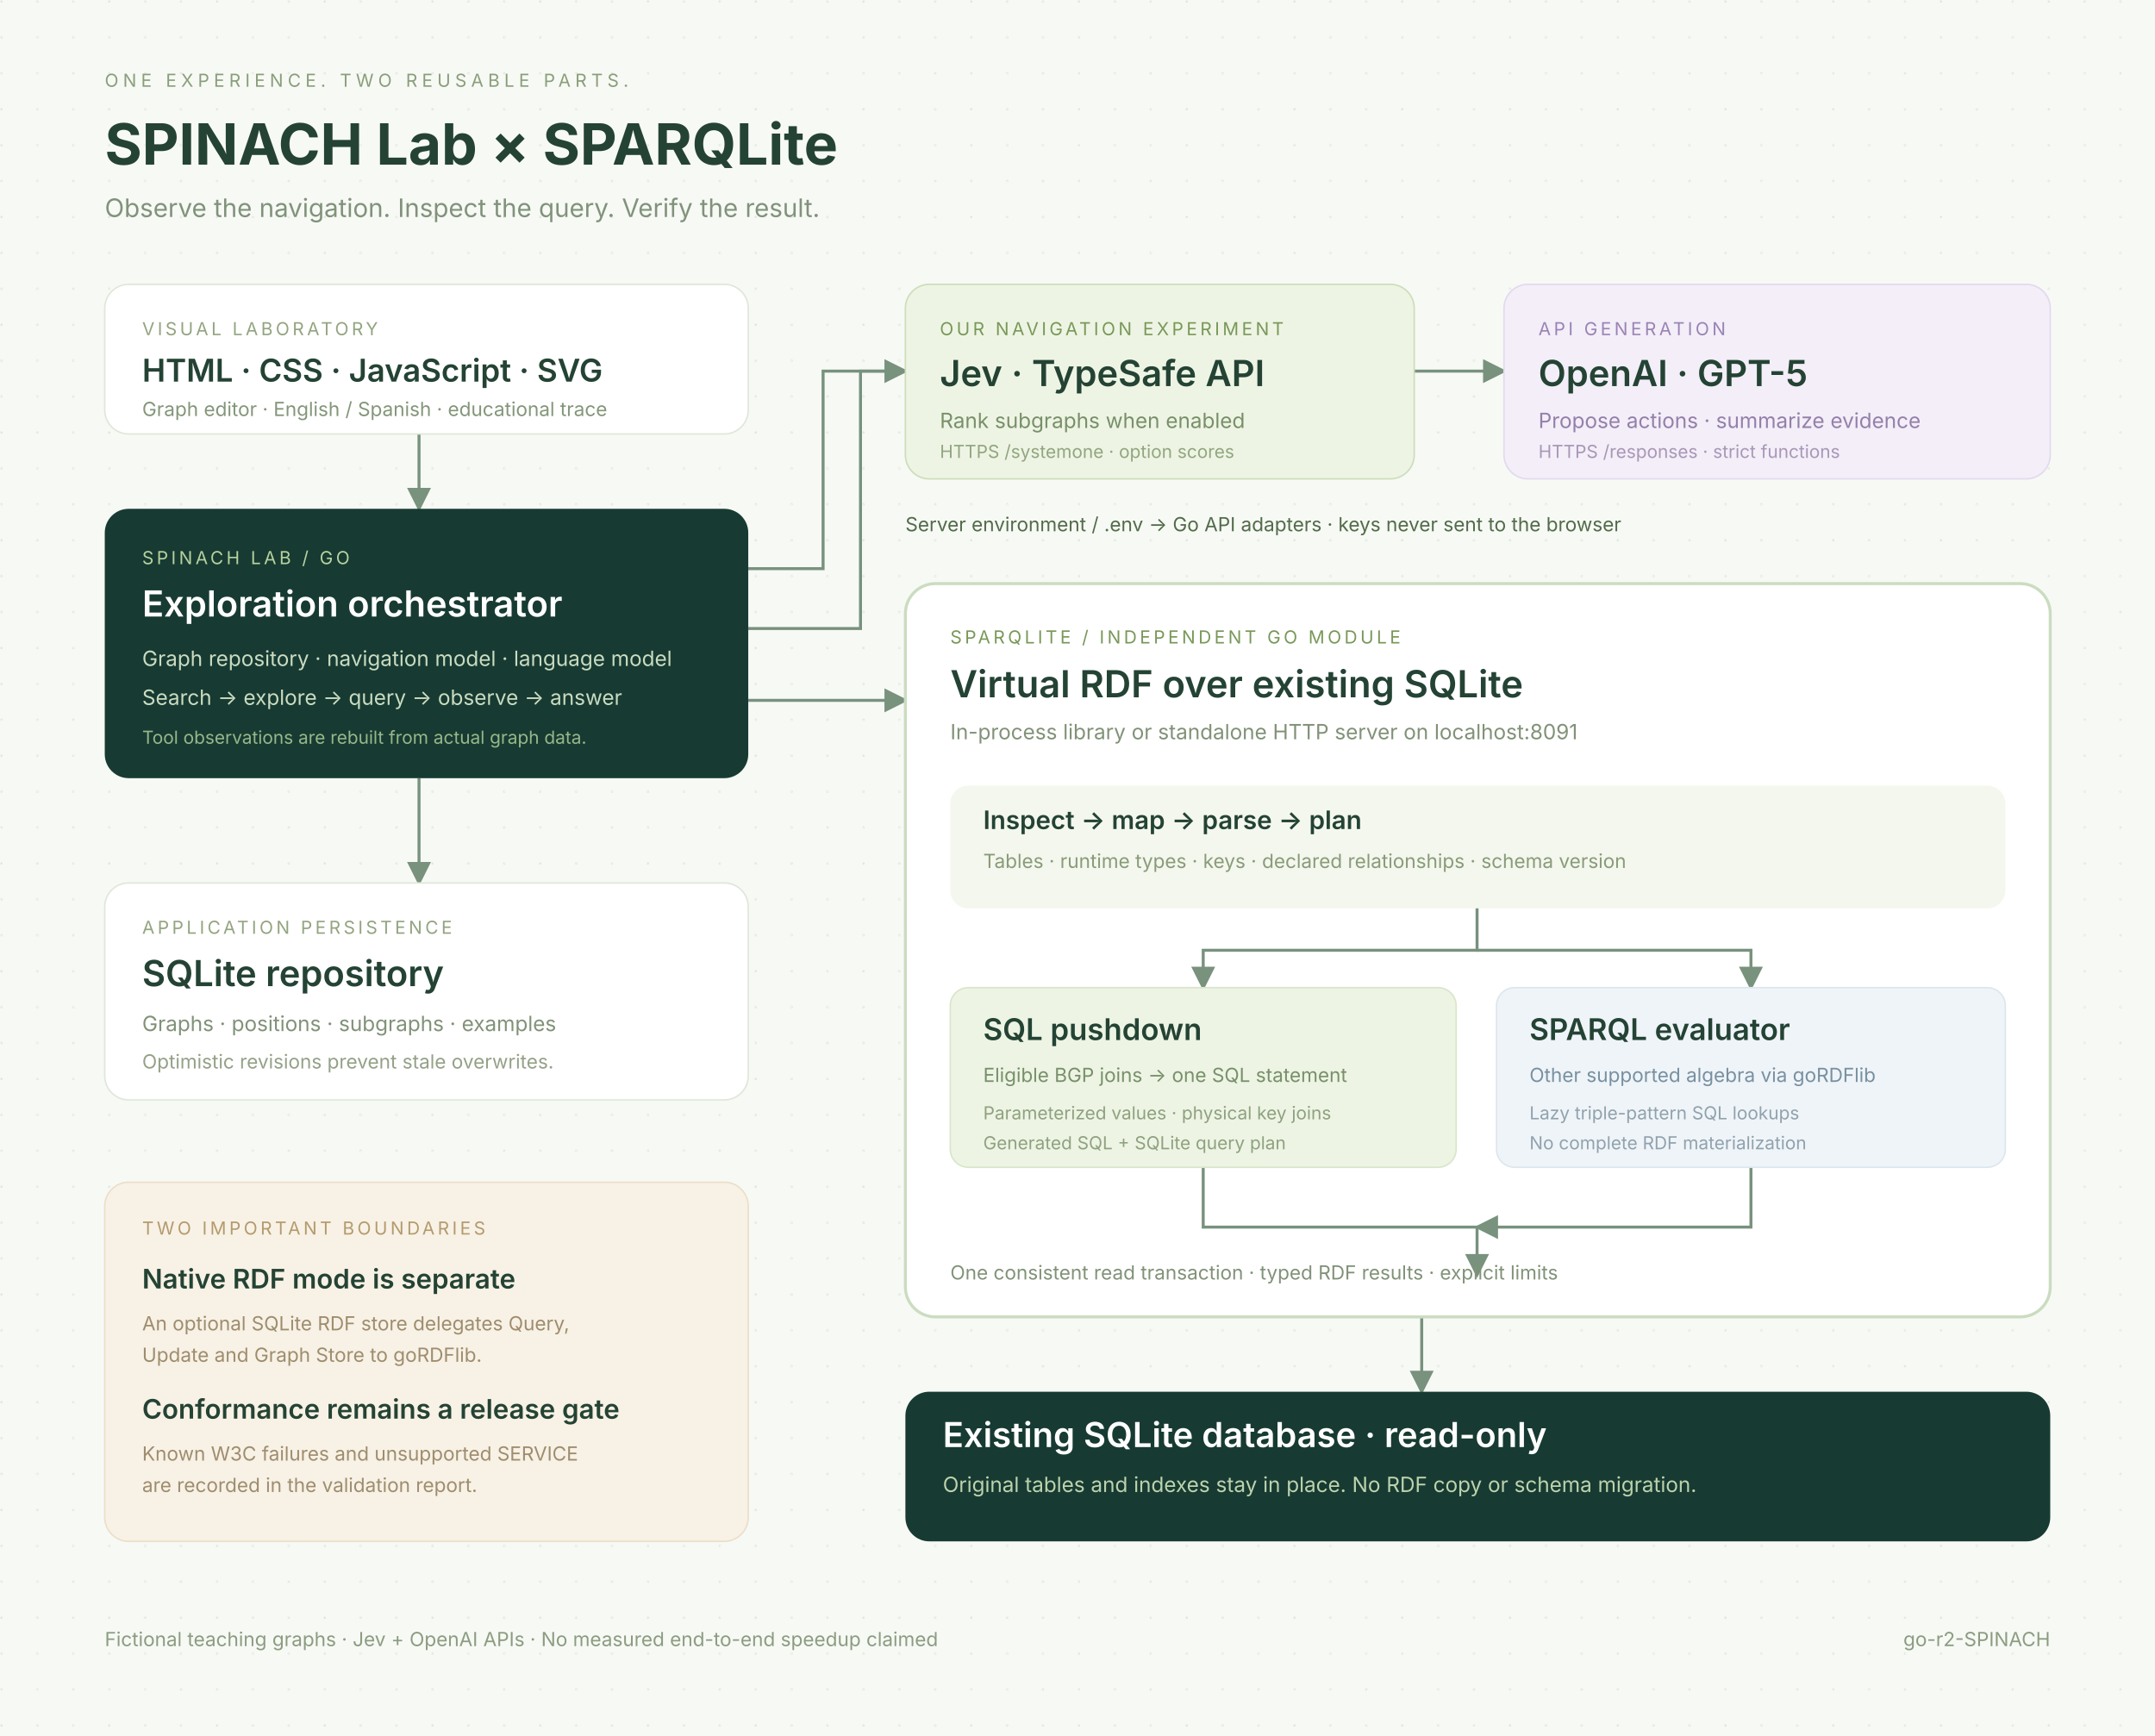
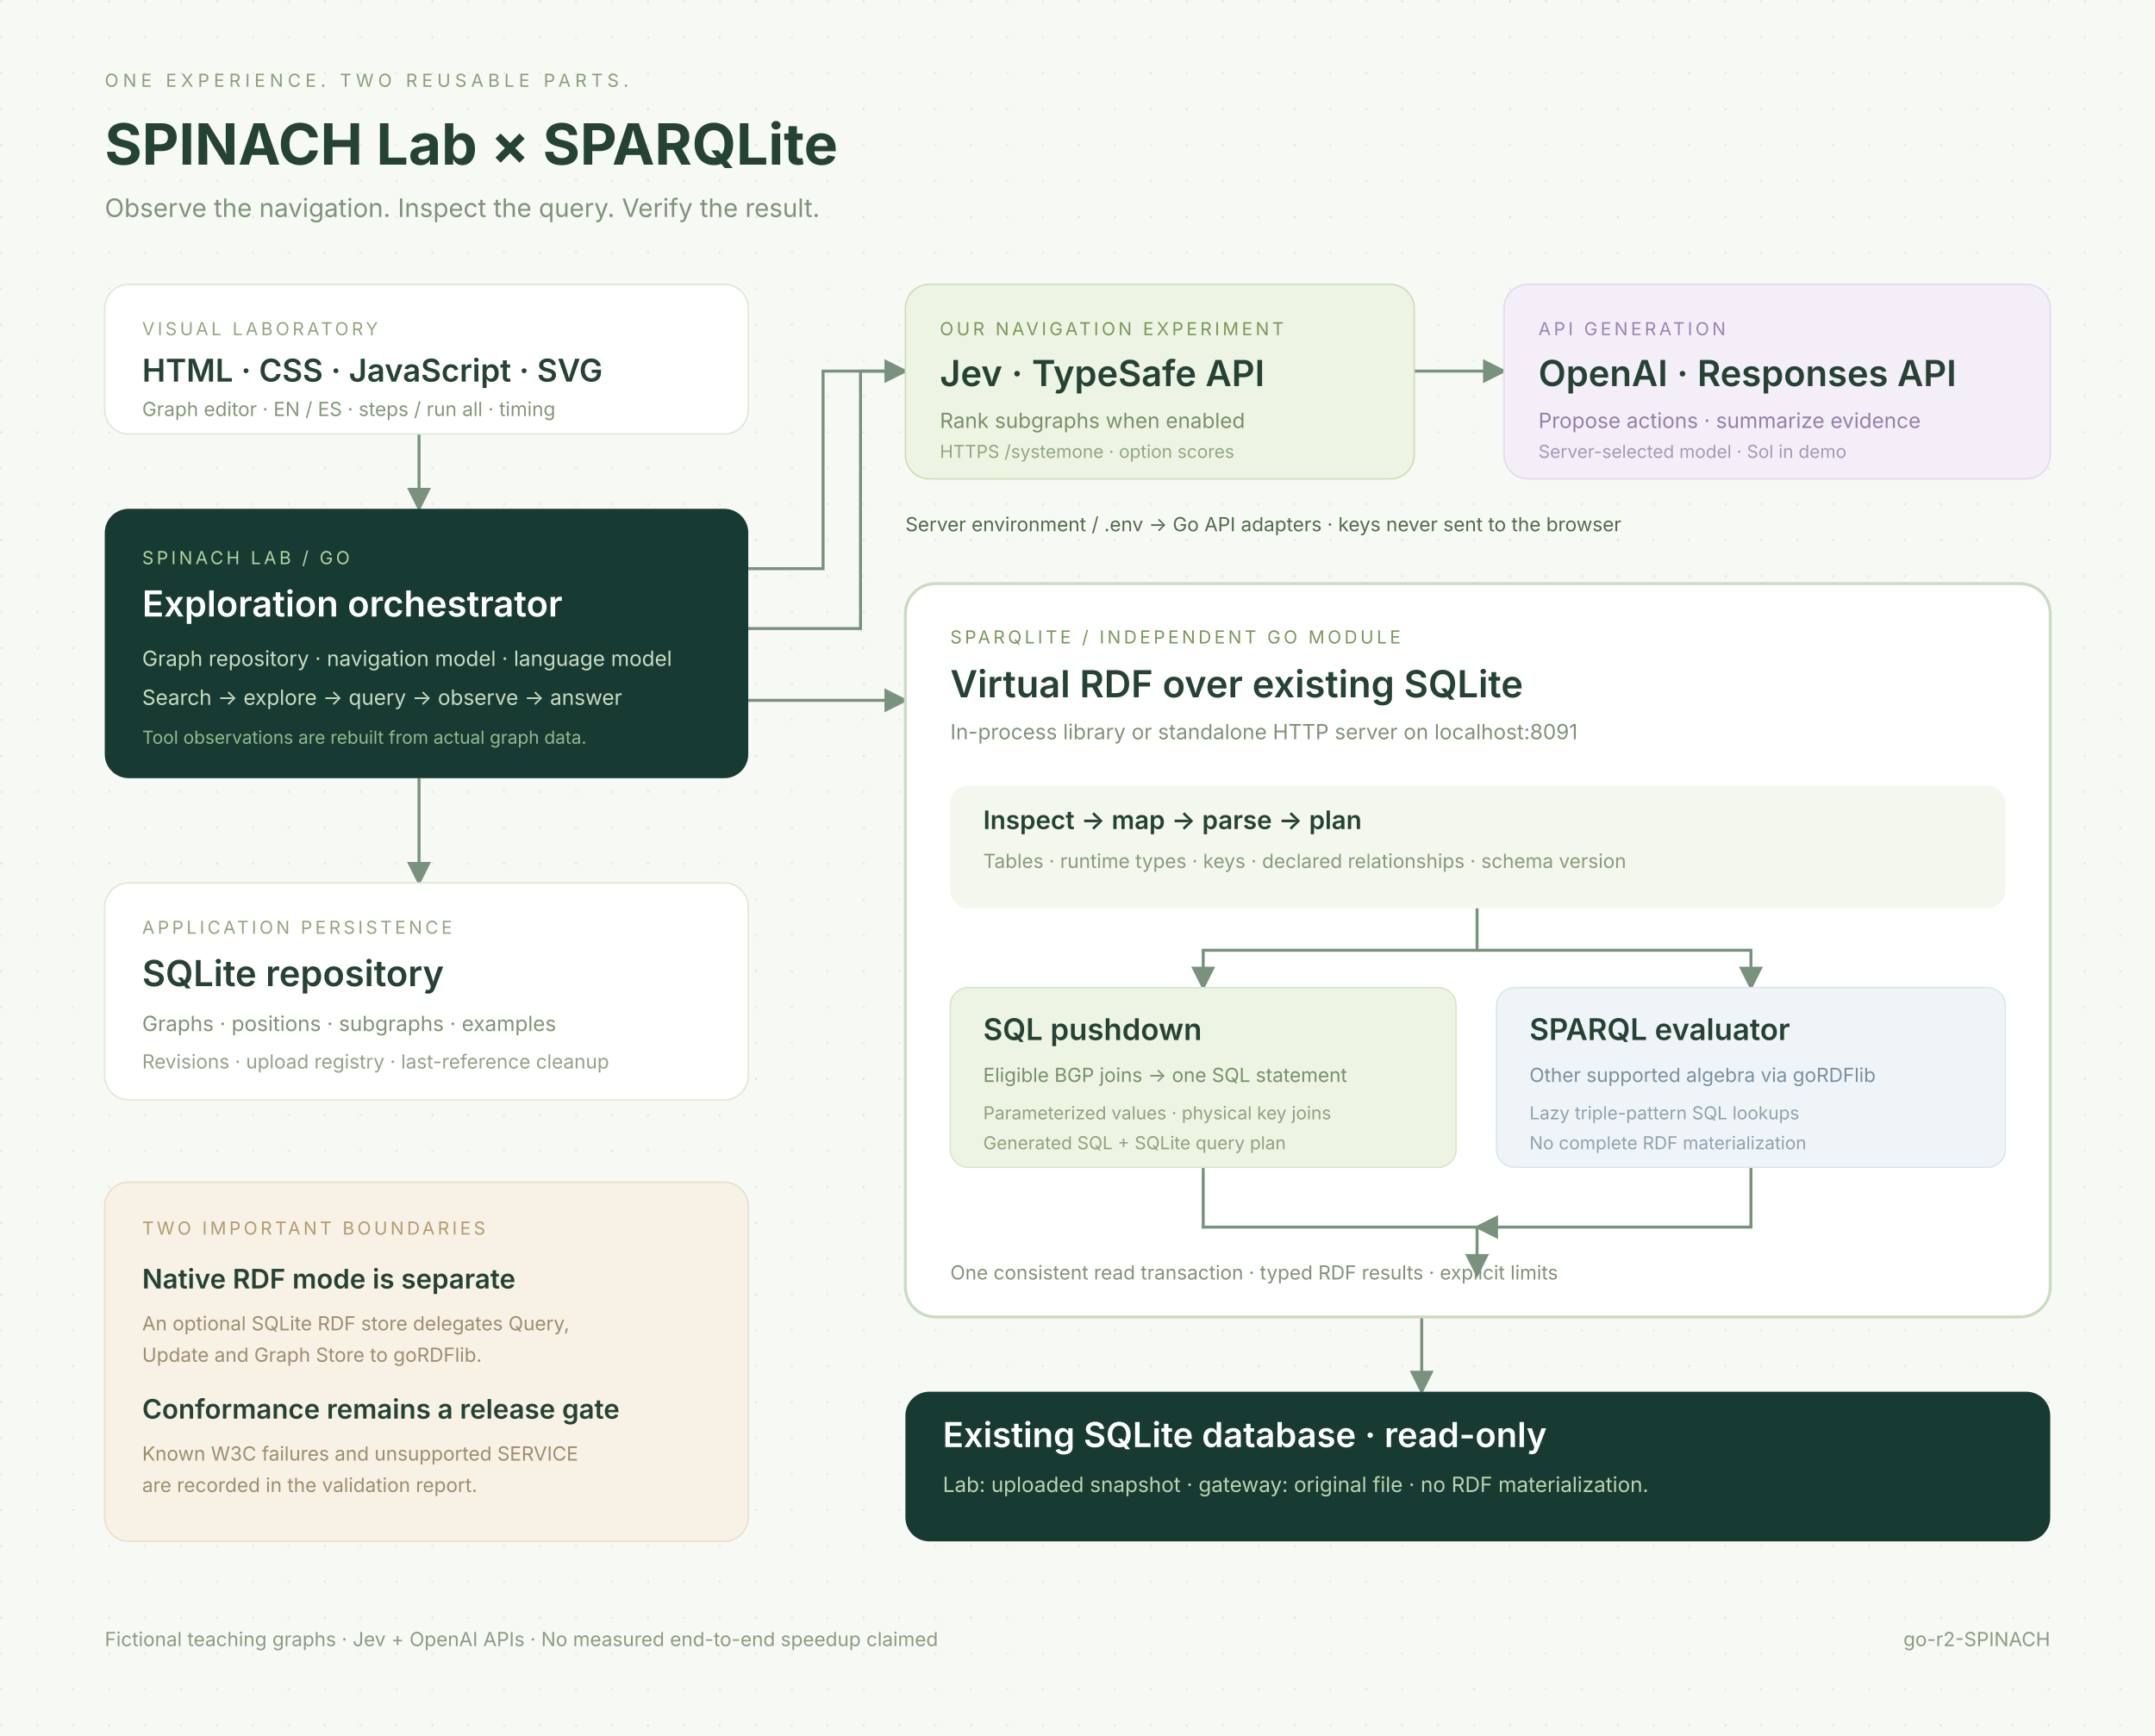
<svg xmlns="http://www.w3.org/2000/svg" width="1440" height="1160" viewBox="0 0 1440 1160" role="img" aria-labelledby="title desc">
  <defs>
    <marker id="a" markerWidth="8" markerHeight="8" refX="7" refY="4" orient="auto-start-reverse">
      <path d="M0 0 8 4 0 8" fill="#78927d" />
    </marker>
    <pattern id="grid" width="24" height="24" patternUnits="userSpaceOnUse">
      <circle cx="1" cy="1" r=".8" fill="#e1e8df" />
    </pattern>
  </defs>
  <rect width="1440" height="1160" fill="#f7f9f5" />
  <rect width="1440" height="1160" fill="url(#grid)" />
  <g font-family="Inter,Arial,sans-serif" fill="#244334">
    <text x="70" y="58" font-size="12" letter-spacing="3" fill="#8a9e79">ONE EXPERIENCE. TWO REUSABLE PARTS.</text>
    <text x="70" y="110" font-size="38" font-weight="650">SPINACH Lab × SPARQLite</text>
    <text x="70" y="145" font-size="17" fill="#81927b">Observe the navigation. Inspect the query. Verify the result.</text>
    <g stroke="#78927d" stroke-width="2" fill="none" marker-end="url(#a)">
      <path d="M280 290V340" />
      <path d="M500 380H550V248H605" />
      <path d="M500 420H575V248H1005" />
      <path d="M500 468H605" />
      <path d="M280 520V590" />
      <path d="M950 880V930" />
    </g>
    <rect x="70" y="190" width="430" height="100" rx="16" fill="white" stroke="#dfe7d9" />
    <text x="95" y="224" font-size="12" letter-spacing="2" fill="#93a480">VISUAL LABORATORY</text>
    <text x="95" y="255" font-size="21" font-weight="600">HTML · CSS · JavaScript · SVG</text>
-     <text x="95" y="278" font-size="13" fill="#84967a">Graph editor · English / Spanish · educational trace</text>
+     <text x="95" y="278" font-size="13" fill="#84967a">Graph editor · EN / ES · steps / run all · timing</text>
    <rect x="70" y="340" width="430" height="180" rx="16" fill="#173b32" />
    <text x="95" y="377" font-size="12" letter-spacing="2" fill="#b7d29f">SPINACH LAB / GO</text>
    <text x="95" y="412" font-size="24" fill="white" font-weight="600">Exploration orchestrator</text>
    <text x="95" y="445" font-size="14" fill="#cadbc1">Graph repository · navigation model · language model</text>
    <text x="95" y="471" font-size="14" fill="#cadbc1">Search → explore → query → observe → answer</text>
    <text x="95" y="497" font-size="12" fill="#96b78a">Tool observations are rebuilt from actual graph data.</text>
    <rect x="605" y="190" width="340" height="130" rx="16" fill="#eef4e4" stroke="#cdddb9" />
    <text x="628" y="224" font-size="12" letter-spacing="2" fill="#789858">OUR NAVIGATION EXPERIMENT</text>
    <text x="628" y="258" font-size="24" font-weight="600">Jev · TypeSafe API</text>
    <text x="628" y="286" font-size="14" fill="#78906a">Rank subgraphs when enabled</text>
    <text x="628" y="306" font-size="12" fill="#91a67f">HTTPS /systemone · option scores</text>
    <rect x="1005" y="190" width="365" height="130" rx="16" fill="#f3eef8" stroke="#e3d9ee" />
    <text x="1028" y="224" font-size="12" letter-spacing="2" fill="#9a83b4">API GENERATION</text>
-     <text x="1028" y="258" font-size="24" font-weight="600">OpenAI · GPT-5</text>
+     <text x="1028" y="258" font-size="24" font-weight="600">OpenAI · Responses API</text>
    <text x="1028" y="286" font-size="14" fill="#9480aa">Propose actions · summarize evidence</text>
-     <text x="1028" y="306" font-size="12" fill="#a897b7">HTTPS /responses · strict functions</text>
+     <text x="1028" y="306" font-size="12" fill="#a897b7">Server-selected model · Sol in demo</text>
    <text x="605" y="355" font-size="13" fill="#526b49">Server environment / .env → Go API adapters · keys never sent to the browser</text>
    <rect x="70" y="590" width="430" height="145" rx="16" fill="white" stroke="#dfe7d9" />
    <text x="95" y="624" font-size="12" letter-spacing="2" fill="#93a480">APPLICATION PERSISTENCE</text>
    <text x="95" y="659" font-size="24" font-weight="600">SQLite repository</text>
    <text x="95" y="689" font-size="14" fill="#819278">Graphs · positions · subgraphs · examples</text>
-     <text x="95" y="714" font-size="13" fill="#94a187">Optimistic revisions prevent stale overwrites.</text>
+     <text x="95" y="714" font-size="13" fill="#94a187">Revisions · upload registry · last-reference cleanup</text>
    <rect x="605" y="390" width="765" height="490" rx="20" fill="white" stroke="#cbdcc0" stroke-width="2" />
    <text x="635" y="430" font-size="12" letter-spacing="2" fill="#789858">SPARQLITE / INDEPENDENT GO MODULE</text>
    <text x="635" y="466" font-size="25" font-weight="600">Virtual RDF over existing SQLite</text>
    <text x="635" y="494" font-size="14" fill="#819278">In-process library or standalone HTTP server on localhost:8091</text>
    <rect x="635" y="525" width="705" height="82" rx="12" fill="#f4f7ed" />
    <text x="657" y="554" font-size="17" font-weight="600">Inspect → map → parse → plan</text>
    <text x="657" y="580" font-size="13" fill="#899b7a">Tables · runtime types · keys · declared relationships · schema version</text>
    <g stroke="#78927d" stroke-width="2" fill="none" marker-end="url(#a)">
      <path d="M987 607V635H804V660" />
      <path d="M987 635H1170V660" />
      <path d="M804 780V820H987V852" />
      <path d="M1170 780V820H987" />
    </g>
    <rect x="635" y="660" width="338" height="120" rx="12" fill="#edf4e4" stroke="#d9e6c9" />
    <text x="657" y="695" font-size="20" font-weight="600">SQL pushdown</text>
    <text x="657" y="723" font-size="13" fill="#78906a">Eligible BGP joins → one SQL statement</text>
    <text x="657" y="748" font-size="12" fill="#8fa17f">Parameterized values · physical key joins</text>
    <text x="657" y="768" font-size="12" fill="#8fa17f">Generated SQL + SQLite query plan</text>
    <rect x="1000" y="660" width="340" height="120" rx="12" fill="#eff4f8" stroke="#dce6ee" />
    <text x="1022" y="695" font-size="20" font-weight="600">SPARQL evaluator</text>
    <text x="1022" y="723" font-size="13" fill="#7890a1">Other supported algebra via goRDFlib</text>
    <text x="1022" y="748" font-size="12" fill="#90a2ad">Lazy triple-pattern SQL lookups</text>
    <text x="1022" y="768" font-size="12" fill="#90a2ad">No complete RDF materialization</text>
    <text x="635" y="855" font-size="13" fill="#819278">One consistent read transaction · typed RDF results · explicit limits</text>
    <rect x="605" y="930" width="765" height="100" rx="16" fill="#173b32" />
    <text x="630" y="967" font-size="23" font-weight="600" fill="white">Existing SQLite database · read-only</text>
-     <text x="630" y="997" font-size="14" fill="#bdd2ad">Original tables and indexes stay in place. No RDF copy or schema migration.</text>
+     <text x="630" y="997" font-size="14" fill="#bdd2ad">Lab: uploaded snapshot · gateway: original file · no RDF materialization.</text>
    <rect x="70" y="790" width="430" height="240" rx="16" fill="#f8f1e5" stroke="#ebdfc9" />
    <text x="95" y="825" font-size="12" letter-spacing="2" fill="#b39a6e">TWO IMPORTANT BOUNDARIES</text>
    <text x="95" y="861" font-size="18" font-weight="600">Native RDF mode is separate</text>
    <text x="95" y="889" font-size="13" fill="#9e8d6e">An optional SQLite RDF store delegates Query,</text>
    <text x="95" y="910" font-size="13" fill="#9e8d6e">Update and Graph Store to goRDFlib.</text>
    <text x="95" y="948" font-size="18" font-weight="600">Conformance remains a release gate</text>
    <text x="95" y="976" font-size="13" fill="#9e8d6e">Known W3C failures and unsupported SERVICE</text>
    <text x="95" y="997" font-size="13" fill="#9e8d6e">are recorded in the validation report.</text>
    <text x="70" y="1100" font-size="13" fill="#8c9c80">Fictional teaching graphs · Jev + OpenAI APIs · No measured end-to-end speedup claimed</text>
    <text x="1370" y="1100" text-anchor="end" font-size="13" fill="#8c9c80">go-r2-SPINACH</text>
  </g>
</svg>
